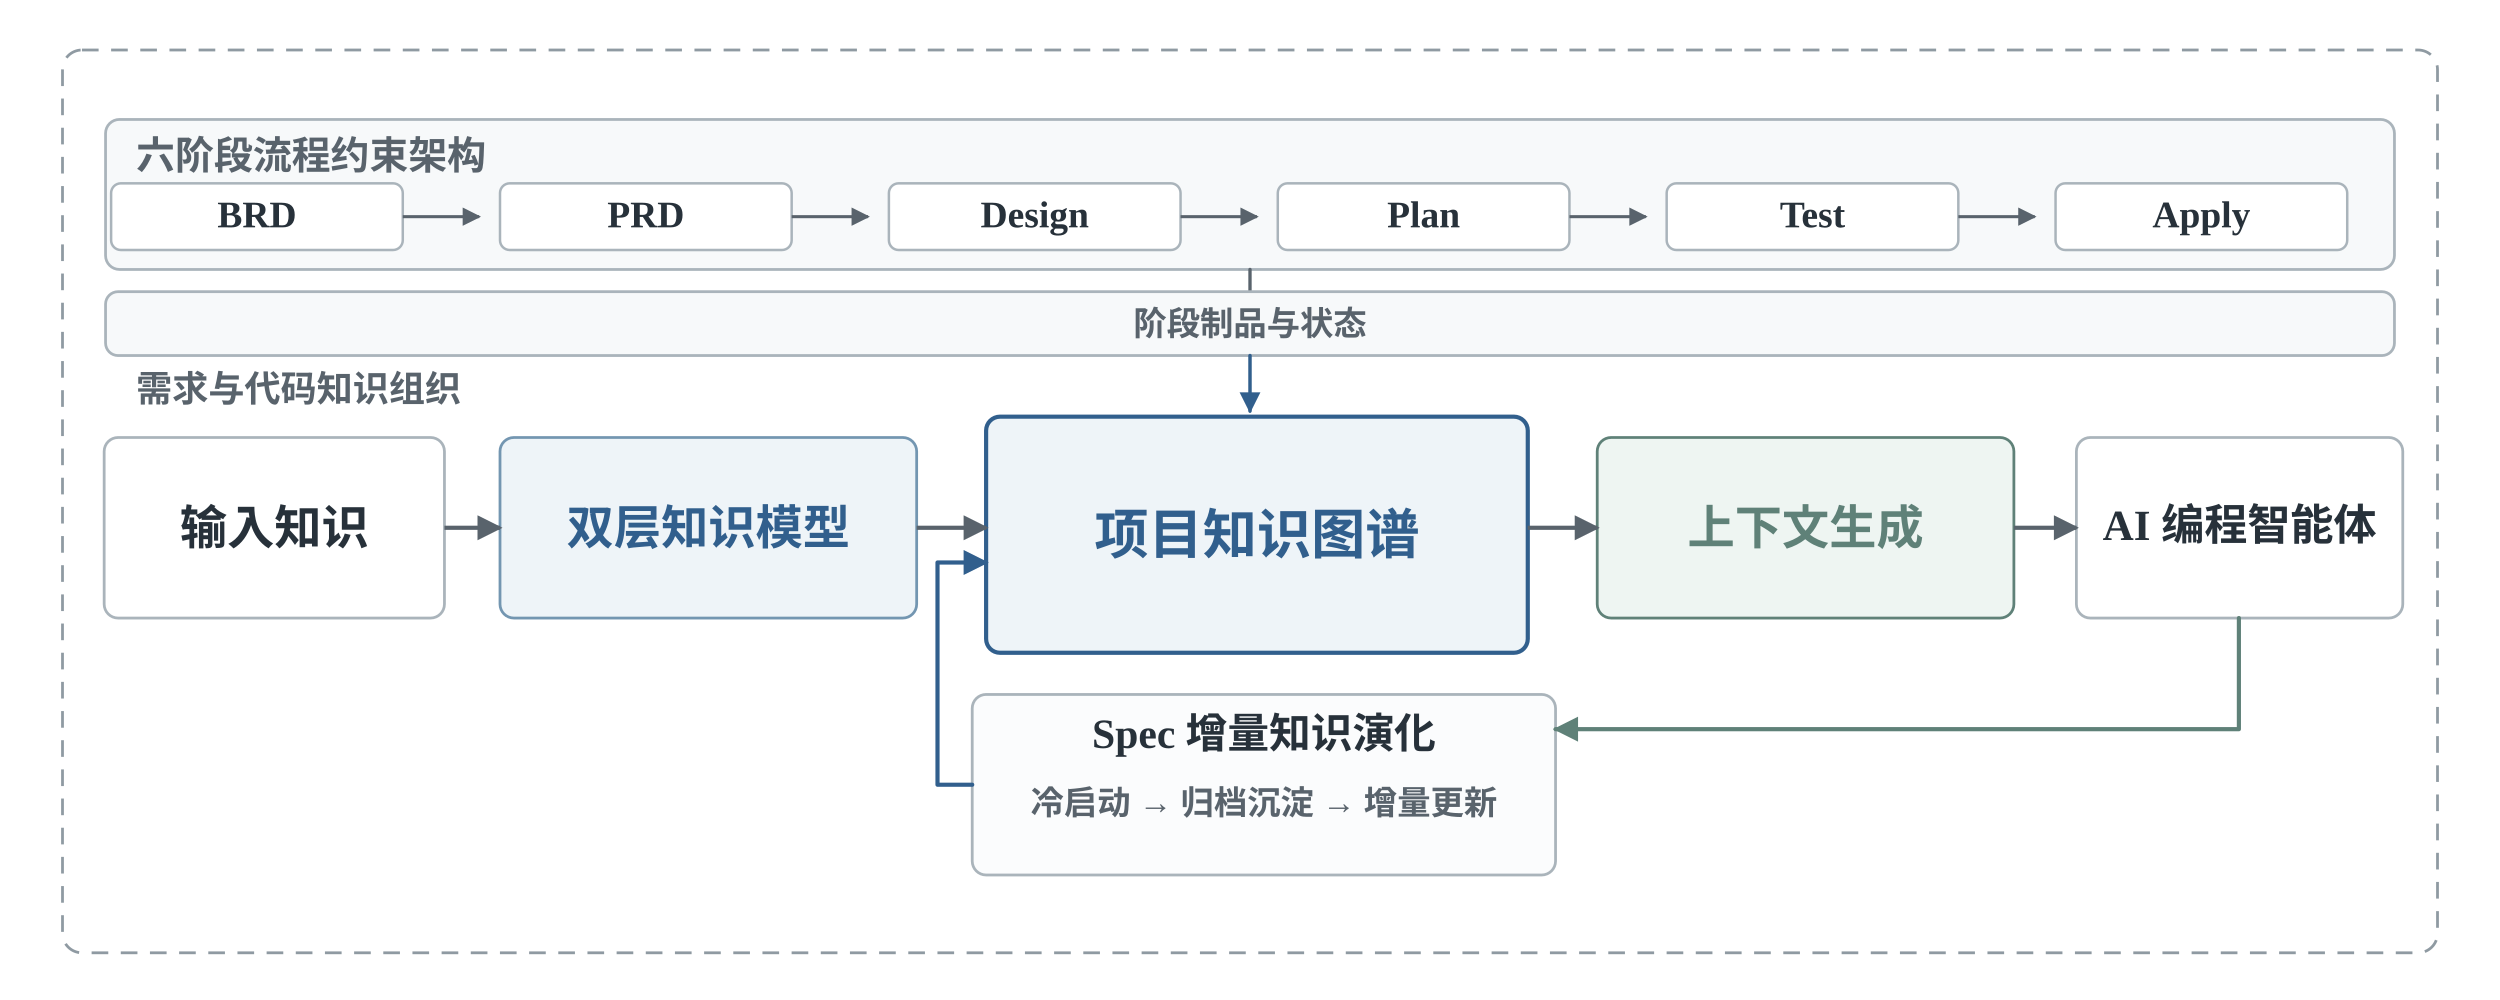
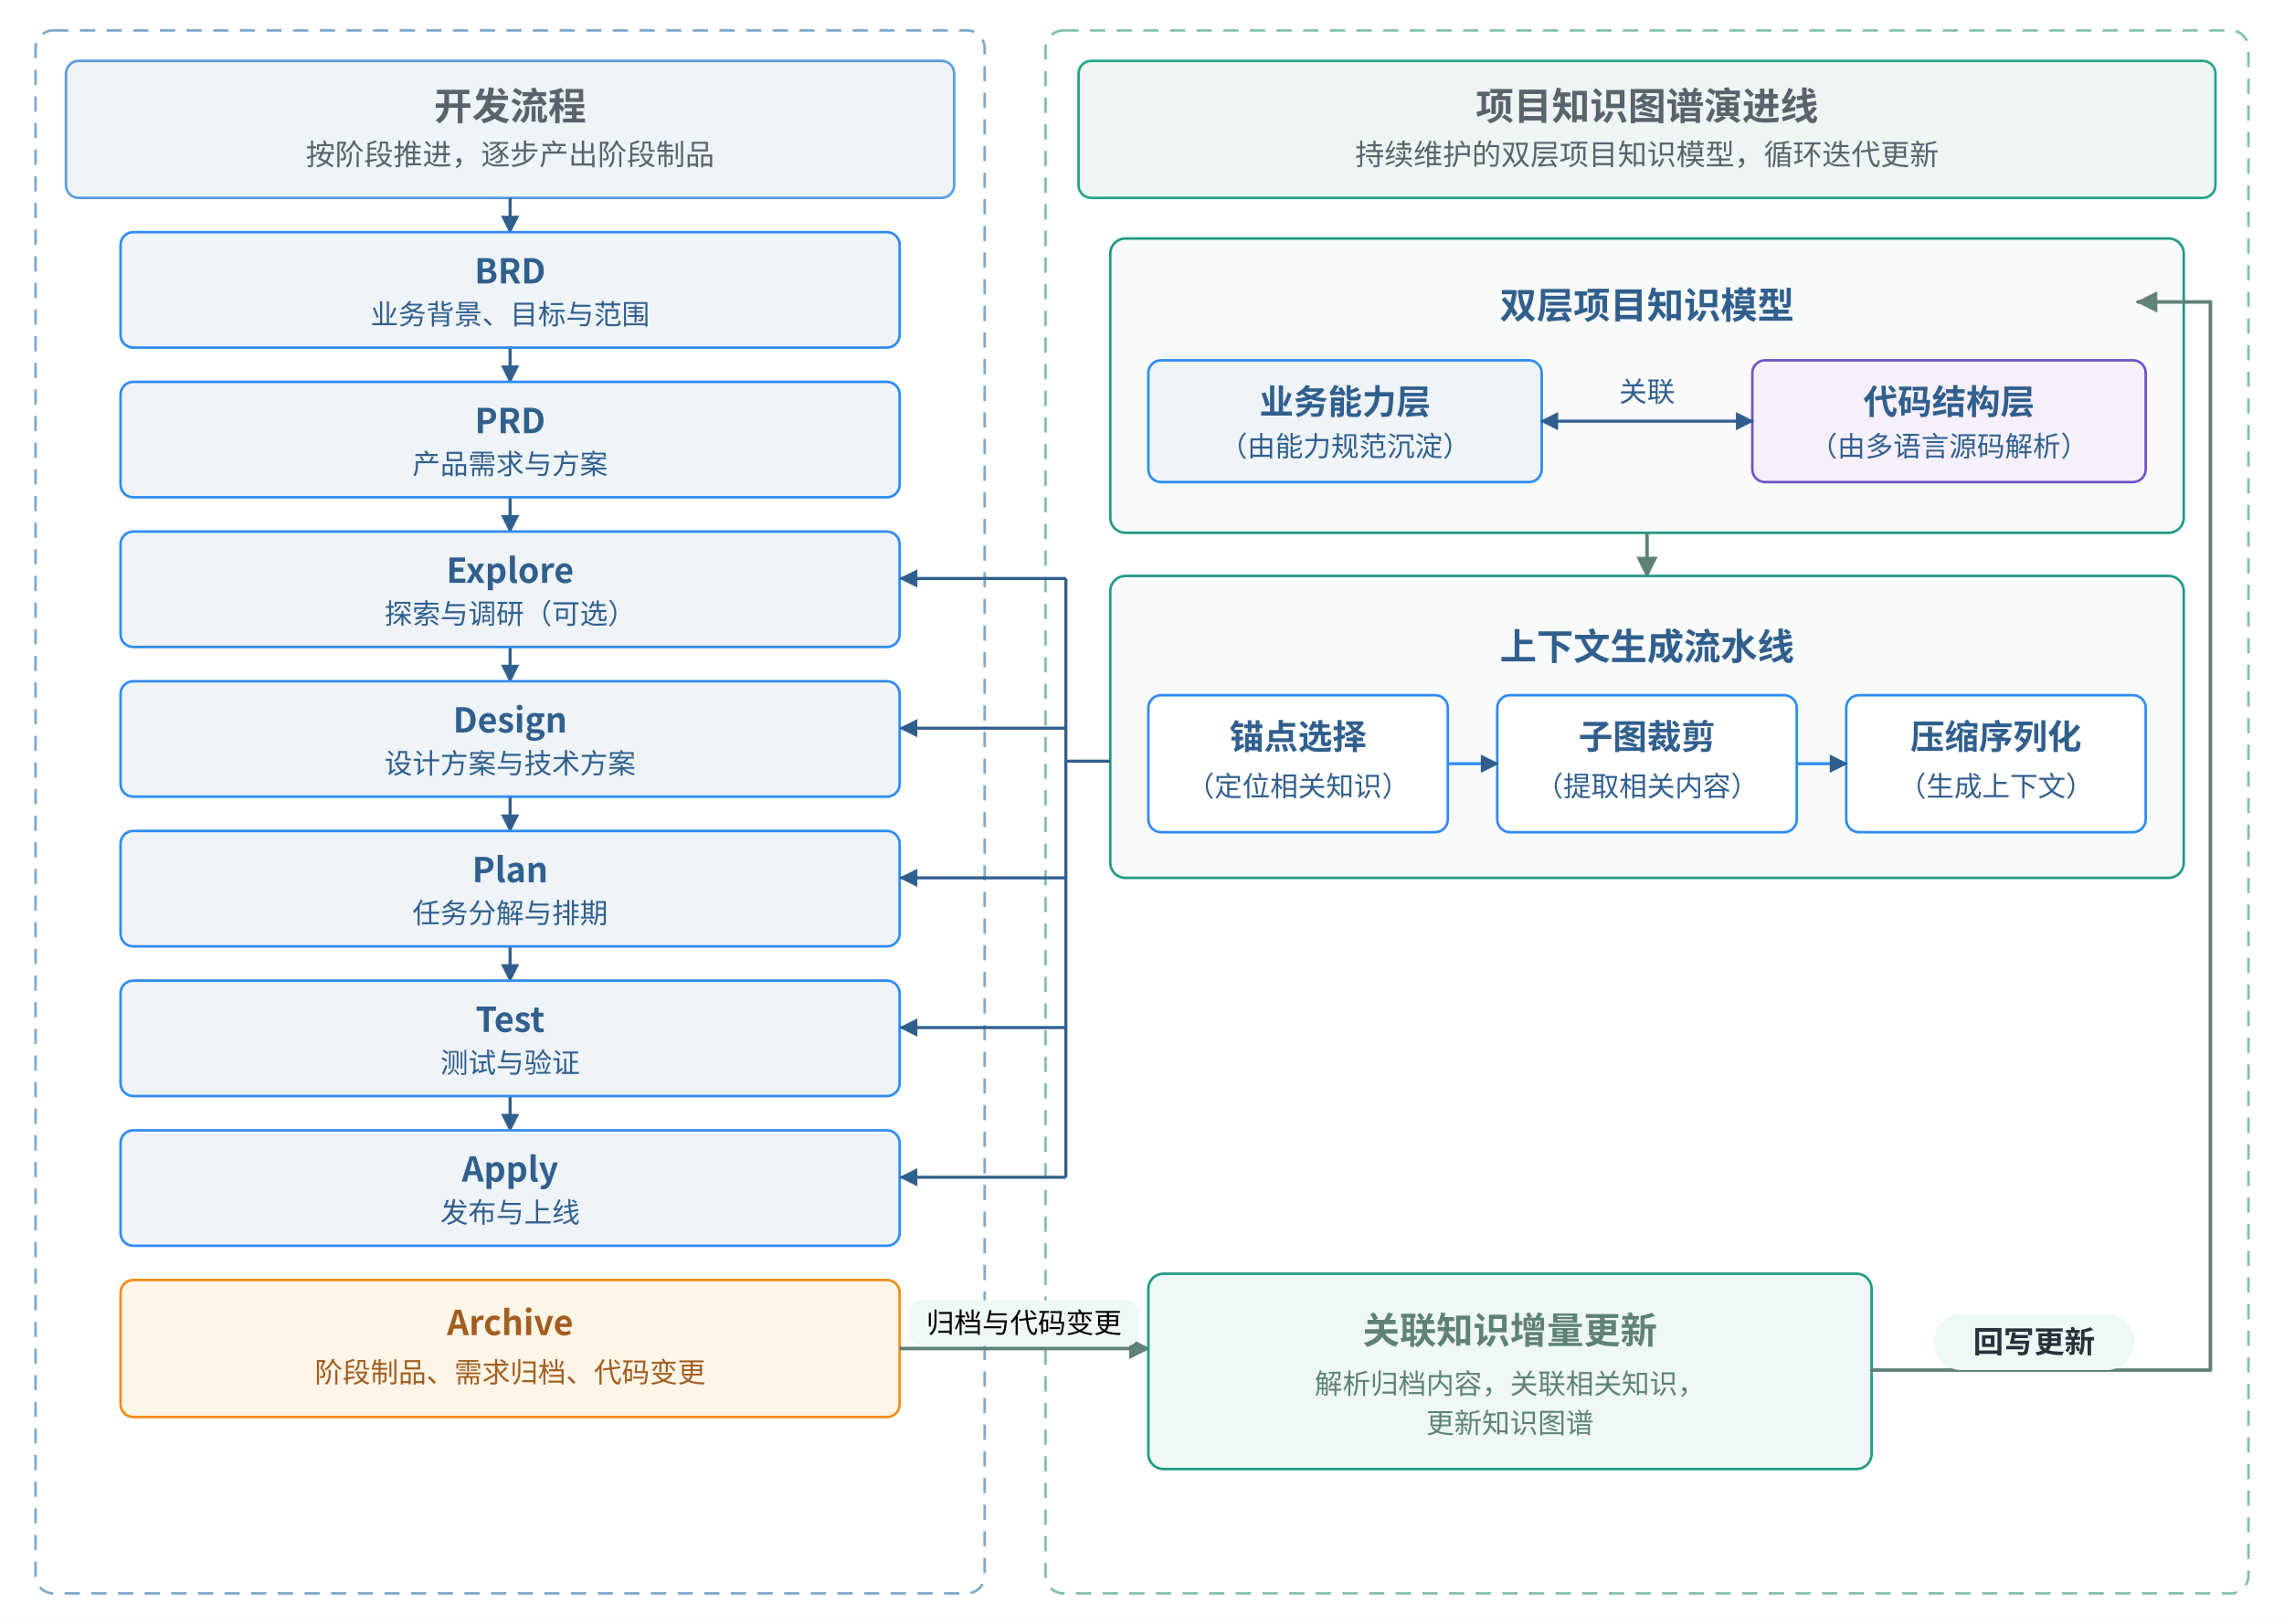
- <svg xmlns="http://www.w3.org/2000/svg" width="1800" height="720" viewBox="0 0 1800 720">
+ <svg xmlns="http://www.w3.org/2000/svg" width="1800" height="1280" viewBox="0 0 1800 1280">
  <defs>
    <marker id="arrow" markerWidth="6" markerHeight="6" refX="5.4" refY="3" orient="auto" markerUnits="strokeWidth">
      <path d="M0,0 L6,3 L0,6 Z" fill="#59636c" />
    </marker>
    <marker id="blueArrow" markerWidth="6" markerHeight="6" refX="5.4" refY="3" orient="auto" markerUnits="strokeWidth">
      <path d="M0,0 L6,3 L0,6 Z" fill="#315f8d" />
    </marker>
+     <marker id="blueLeft" markerWidth="6" markerHeight="6" refX="0.6" refY="3" orient="auto" markerUnits="strokeWidth">
+       <path d="M6,0 L0,3 L6,6 Z" fill="#315f8d" />
+     </marker>
    <marker id="greenArrow" markerWidth="6" markerHeight="6" refX="5.4" refY="3" orient="auto" markerUnits="strokeWidth">
      <path d="M0,0 L6,3 L0,6 Z" fill="#5f8178" />
    </marker>
-     <marker id="redArrow" markerWidth="6" markerHeight="6" refX="5.4" refY="3" orient="auto" markerUnits="strokeWidth">
-       <path d="M0,0 L6,3 L0,6 Z" fill="#a15e50" />
+     <marker id="greenLeft" markerWidth="6" markerHeight="6" refX="0.6" refY="3" orient="auto" markerUnits="strokeWidth">
+       <path d="M6,0 L0,3 L6,6 Z" fill="#5f8178" />
    </marker>
-     <style>.cn{font-family:Microsoft YaHei, Noto Sans CJK SC, SimSun, sans-serif;}</style>
+     <style>
+       .cn{font-family:Microsoft YaHei,Noto Sans CJK SC,SimSun,sans-serif;fill:#27313a}
+       .title{font-size:30px;font-weight:700;fill:#59636c}
+       .subtitle{font-size:23px;font-weight:500;fill:#59636c}
+       .stage{font-size:27px;font-weight:700;fill:#315f8d}
+       .desc{font-size:22px;font-weight:500;fill:#315f8d}
+       .section{font-size:29px;font-weight:700;fill:#315f8d}
+       .small{font-size:22px;font-weight:500;fill:#315f8d}
+       .greenTitle{font-size:29px;font-weight:700;fill:#5f8178}
+       .greenText{font-size:22px;font-weight:500;fill:#5f8178}
+     </style>
  </defs>
-   <rect width="1800" height="720" fill="#ffffff" />
-   <rect x="45" y="36" width="1710" height="650" rx="14" fill="#ffffff" stroke="#8f9aa2" stroke-width="2" stroke-dasharray="12 9" />
-   <text x="69" y="66" text-anchor="start" dominant-baseline="middle" class="" style="font-size:27px;font-weight:650;fill:#59636c" />
-   <rect x="76" y="86" width="1648" height="108" rx="10" fill="#f7f9fa" stroke="#aab4bb" stroke-width="2" />
-   <text x="98" y="112" text-anchor="start" dominant-baseline="middle" class="" style="font-size:28px;font-weight:650;fill:#59636c">六阶段流程约束架构</text>
-   <rect x="80" y="132" width="210" height="48" rx="7" fill="#fff" stroke="#aab4bb" stroke-width="1.8" />
-   <text x="185" y="156" text-anchor="middle" dominant-baseline="middle" class="" style="font-size:27px;font-weight:650;fill:#27313a">BRD</text>
-   <line x1="290" y1="156" x2="345" y2="156" stroke="#59636c" stroke-width="2.2" marker-end="url(#arrow)" />
-   <rect x="360" y="132" width="210" height="48" rx="7" fill="#fff" stroke="#aab4bb" stroke-width="1.8" />
-   <text x="465" y="156" text-anchor="middle" dominant-baseline="middle" class="" style="font-size:27px;font-weight:650;fill:#27313a">PRD</text>
-   <line x1="570" y1="156" x2="625" y2="156" stroke="#59636c" stroke-width="2.2" marker-end="url(#arrow)" />
-   <rect x="640" y="132" width="210" height="48" rx="7" fill="#fff" stroke="#aab4bb" stroke-width="1.8" />
-   <text x="745" y="156" text-anchor="middle" dominant-baseline="middle" class="" style="font-size:27px;font-weight:650;fill:#27313a">Design</text>
-   <line x1="850" y1="156" x2="905" y2="156" stroke="#59636c" stroke-width="2.2" marker-end="url(#arrow)" />
-   <rect x="920" y="132" width="210" height="48" rx="7" fill="#fff" stroke="#aab4bb" stroke-width="1.8" />
-   <text x="1025" y="156" text-anchor="middle" dominant-baseline="middle" class="" style="font-size:27px;font-weight:650;fill:#27313a">Plan</text>
-   <line x1="1130" y1="156" x2="1185" y2="156" stroke="#59636c" stroke-width="2.2" marker-end="url(#arrow)" />
-   <rect x="1200" y="132" width="210" height="48" rx="7" fill="#fff" stroke="#aab4bb" stroke-width="1.8" />
-   <text x="1305" y="156" text-anchor="middle" dominant-baseline="middle" class="" style="font-size:27px;font-weight:650;fill:#27313a">Test</text>
-   <line x1="1410" y1="156" x2="1465" y2="156" stroke="#59636c" stroke-width="2.2" marker-end="url(#arrow)" />
-   <rect x="1480" y="132" width="210" height="48" rx="7" fill="#fff" stroke="#aab4bb" stroke-width="1.8" />
-   <text x="1585" y="156" text-anchor="middle" dominant-baseline="middle" class="" style="font-size:27px;font-weight:650;fill:#27313a">Apply</text>
-   <path d="M900 194 V210" fill="none" stroke="#59636c" stroke-width="2.4" stroke-linejoin="round" stroke-linecap="round" />
-   <rect x="76" y="210" width="1648" height="46" rx="9" fill="#f7f9fa" stroke="#aab4bb" stroke-width="2" />
-   <text x="900" y="233" text-anchor="middle" dominant-baseline="middle" class="" style="font-size:24px;font-weight:650;fill:#59636c">阶段制品与状态</text>
-   <text x="98" y="280" text-anchor="start" dominant-baseline="middle" class="" style="font-size:26px;font-weight:650;fill:#59636c">需求与代码知识组织</text>
-   <path d="M900 256 V296" fill="none" stroke="#315f8d" stroke-width="2.5" stroke-linejoin="round" stroke-linecap="round" marker-end="url(#blueArrow)" />
-   <rect x="75" y="315" width="245" height="130" rx="10" fill="#fff" stroke="#aab4bb" stroke-width="2" />
-   <text x="197.5" y="380" text-anchor="middle" dominant-baseline="middle" class="" style="font-size:34px;font-weight:650;fill:#27313a">输入知识</text>
-   <rect x="360" y="315" width="300" height="130" rx="10" fill="#eef4f8" stroke="#7396b1" stroke-width="2" />
-   <text x="510" y="380" text-anchor="middle" dominant-baseline="middle" class="" style="font-size:34px;font-weight:650;fill:#315f8d">双层知识模型</text>
-   <rect x="710" y="300" width="390" height="170" rx="10" fill="#eef4f8" stroke="#315f8d" stroke-width="3" />
-   <text x="905" y="385" text-anchor="middle" dominant-baseline="middle" class="" style="font-size:39px;font-weight:650;fill:#315f8d">项目知识图谱</text>
-   <rect x="1150" y="315" width="300" height="130" rx="10" fill="#eef5f2" stroke="#5f8178" stroke-width="2" />
-   <text x="1300" y="380" text-anchor="middle" dominant-baseline="middle" class="" style="font-size:34px;font-weight:650;fill:#5f8178">上下文生成</text>
-   <rect x="1495" y="315" width="235" height="130" rx="10" fill="#fff" stroke="#aab4bb" stroke-width="2" />
-   <text x="1612.5" y="380" text-anchor="middle" dominant-baseline="middle" class="" style="font-size:31px;font-weight:650;fill:#27313a">AI 编程智能体</text>
-   <line x1="320" y1="380" x2="360" y2="380" stroke="#59636c" stroke-width="3" marker-end="url(#arrow)" />
-   <line x1="660" y1="380" x2="710" y2="380" stroke="#59636c" stroke-width="3" marker-end="url(#arrow)" />
-   <line x1="1100" y1="380" x2="1150" y2="380" stroke="#59636c" stroke-width="3" marker-end="url(#arrow)" />
-   <line x1="1450" y1="380" x2="1495" y2="380" stroke="#59636c" stroke-width="3" marker-end="url(#arrow)" />
-   <rect x="700" y="500" width="420" height="130" rx="10" fill="#fbfcfd" stroke="#aab4bb" stroke-width="2" />
-   <text x="910" y="530" text-anchor="middle" dominant-baseline="middle" class="" style="font-size:30px;font-weight:650;fill:#27313a">Spec 增量知识演化</text>
-   <text x="910" y="578" text-anchor="middle" dominant-baseline="middle" class="" style="font-size:24px;font-weight:550;fill:#59636c">冷启动 → 归档沉淀 → 增量更新</text>
-   <path d="M1612 445 V525 H1120" fill="none" stroke="#5f8178" stroke-width="3" stroke-linejoin="round" stroke-linecap="round" marker-end="url(#greenArrow)" />
-   <path d="M700 565 H675 V405 H710" fill="none" stroke="#315f8d" stroke-width="3" stroke-linejoin="round" stroke-linecap="round" marker-end="url(#blueArrow)" />
+   <rect width="1800" height="1280" fill="#ffffff" />
+   <rect x="28" y="24" width="748" height="1232" rx="14" fill="#ffffff" stroke="#7fa8ca" stroke-width="2" stroke-dasharray="12 9" />
+   <rect x="824" y="24" width="948" height="1232" rx="14" fill="#ffffff" stroke="#84bfae" stroke-width="2" stroke-dasharray="12 9" />
+   <rect x="52" y="48" width="700" height="108" rx="10" fill="#eef4f8" stroke="#5b9de2" stroke-width="2" />
+   <text x="402" y="84" text-anchor="middle" dominant-baseline="middle" class="cn title" fill="#315f8d">开发流程</text>
+   <text x="402" y="122" text-anchor="middle" dominant-baseline="middle" class="cn subtitle">按阶段推进，逐步产出阶段制品</text>
+   <g stroke="#315f8d" stroke-width="2.4" fill="none" marker-end="url(#blueArrow)">
+     <line x1="402" y1="156" x2="402" y2="183" />
+     <line x1="402" y1="274" x2="402" y2="301" />
+     <line x1="402" y1="392" x2="402" y2="419" />
+     <line x1="402" y1="510" x2="402" y2="537" />
+     <line x1="402" y1="628" x2="402" y2="655" />
+     <line x1="402" y1="746" x2="402" y2="773" />
+     <line x1="402" y1="864" x2="402" y2="891" />
+   </g>
+   <g>
+     <rect x="95" y="183" width="614" height="91" rx="10" fill="#eef4f8" stroke="#2f8bf2" stroke-width="2" />
+     <text x="402" y="214" text-anchor="middle" dominant-baseline="middle" class="cn stage">BRD</text>
+     <text x="402" y="248" text-anchor="middle" dominant-baseline="middle" class="cn desc">业务背景、目标与范围</text>
+     <rect x="95" y="301" width="614" height="91" rx="10" fill="#eef4f8" stroke="#2f8bf2" stroke-width="2" />
+     <text x="402" y="332" text-anchor="middle" dominant-baseline="middle" class="cn stage">PRD</text>
+     <text x="402" y="366" text-anchor="middle" dominant-baseline="middle" class="cn desc">产品需求与方案</text>
+     <rect x="95" y="419" width="614" height="91" rx="10" fill="#eef4f8" stroke="#2f8bf2" stroke-width="2" />
+     <text x="402" y="450" text-anchor="middle" dominant-baseline="middle" class="cn stage">Explore</text>
+     <text x="402" y="484" text-anchor="middle" dominant-baseline="middle" class="cn desc">探索与调研（可选）</text>
+     <rect x="95" y="537" width="614" height="91" rx="10" fill="#eef4f8" stroke="#2f8bf2" stroke-width="2" />
+     <text x="402" y="568" text-anchor="middle" dominant-baseline="middle" class="cn stage">Design</text>
+     <text x="402" y="602" text-anchor="middle" dominant-baseline="middle" class="cn desc">设计方案与技术方案</text>
+     <rect x="95" y="655" width="614" height="91" rx="10" fill="#eef4f8" stroke="#2f8bf2" stroke-width="2" />
+     <text x="402" y="686" text-anchor="middle" dominant-baseline="middle" class="cn stage">Plan</text>
+     <text x="402" y="720" text-anchor="middle" dominant-baseline="middle" class="cn desc">任务分解与排期</text>
+     <rect x="95" y="773" width="614" height="91" rx="10" fill="#eef4f8" stroke="#2f8bf2" stroke-width="2" />
+     <text x="402" y="804" text-anchor="middle" dominant-baseline="middle" class="cn stage">Test</text>
+     <text x="402" y="838" text-anchor="middle" dominant-baseline="middle" class="cn desc">测试与验证</text>
+     <rect x="95" y="891" width="614" height="91" rx="10" fill="#eef4f8" stroke="#2f8bf2" stroke-width="2" />
+     <text x="402" y="922" text-anchor="middle" dominant-baseline="middle" class="cn stage">Apply</text>
+     <text x="402" y="956" text-anchor="middle" dominant-baseline="middle" class="cn desc">发布与上线</text>
+     <rect x="95" y="1009" width="614" height="108" rx="10" fill="#fff5e7" stroke="#f08c18" stroke-width="2" />
+     <text x="402" y="1043" text-anchor="middle" dominant-baseline="middle" class="cn stage" style="fill:#a15e20">Archive</text>
+     <text x="402" y="1082" text-anchor="middle" dominant-baseline="middle" class="cn desc" style="fill:#a15e20">阶段制品、需求归档、代码变更</text>
+   </g>
+   <rect x="850" y="48" width="896" height="108" rx="10" fill="#eef5f2" stroke="#23a584" stroke-width="2" />
+   <text x="1298" y="84" text-anchor="middle" dominant-baseline="middle" class="cn title" fill="#287f70">项目知识图谱演进线</text>
+   <text x="1298" y="122" text-anchor="middle" dominant-baseline="middle" class="cn subtitle">持续维护的双层项目知识模型，循环迭代更新</text>
+   <rect x="875" y="188" width="846" height="232" rx="12" fill="#f8fbfa" stroke="#239a84" stroke-width="2" />
+   <text x="1298" y="241" text-anchor="middle" dominant-baseline="middle" class="cn section">双层项目知识模型</text>
+   <rect x="905" y="284" width="310" height="96" rx="10" fill="#eef4f8" stroke="#2f8bf2" stroke-width="2" />
+   <text x="1060" y="317" text-anchor="middle" dominant-baseline="middle" class="cn stage">业务能力层</text>
+   <text x="1060" y="352" text-anchor="middle" dominant-baseline="middle" class="cn small">（由能力规范沉淀）</text>
+   <rect x="1381" y="284" width="310" height="96" rx="10" fill="#f5f0fb" stroke="#7154c7" stroke-width="2" />
+   <text x="1536" y="317" text-anchor="middle" dominant-baseline="middle" class="cn stage" fill="#5d43a9">代码结构层</text>
+   <text x="1536" y="352" text-anchor="middle" dominant-baseline="middle" class="cn small" fill="#5d43a9">（由多语言源码解析）</text>
+   <line x1="1215" y1="332" x2="1381" y2="332" stroke="#315f8d" stroke-width="2.4" marker-start="url(#blueLeft)" marker-end="url(#blueArrow)" />
+   <text x="1298" y="309" text-anchor="middle" dominant-baseline="middle" class="cn small">关联</text>
+   <path d="M1298 420 V454" fill="none" stroke="#5f8178" stroke-width="2.8" marker-end="url(#greenArrow)" />
+   <rect x="875" y="454" width="846" height="238" rx="12" fill="#f8fbfa" stroke="#239a84" stroke-width="2" />
+   <text x="1298" y="510" text-anchor="middle" dominant-baseline="middle" class="cn section" fill="#287f70">上下文生成流水线</text>
+   <rect x="905" y="548" width="236" height="108" rx="10" fill="#ffffff" stroke="#2f8bf2" stroke-width="2" />
+   <text x="1023" y="581" text-anchor="middle" dominant-baseline="middle" class="cn stage">锚点选择</text>
+   <text x="1023" y="620" text-anchor="middle" dominant-baseline="middle" class="cn small">（定位相关知识）</text>
+   <rect x="1180" y="548" width="236" height="108" rx="10" fill="#ffffff" stroke="#2f8bf2" stroke-width="2" />
+   <text x="1298" y="581" text-anchor="middle" dominant-baseline="middle" class="cn stage">子图裁剪</text>
+   <text x="1298" y="620" text-anchor="middle" dominant-baseline="middle" class="cn small">（提取相关内容）</text>
+   <rect x="1455" y="548" width="236" height="108" rx="10" fill="#ffffff" stroke="#2f8bf2" stroke-width="2" />
+   <text x="1573" y="581" text-anchor="middle" dominant-baseline="middle" class="cn stage">压缩序列化</text>
+   <text x="1573" y="620" text-anchor="middle" dominant-baseline="middle" class="cn small">（生成上下文）</text>
+   <g stroke="#2f8bf2" stroke-width="2.4" fill="none" marker-end="url(#blueArrow)">
+     <line x1="1141" y1="602" x2="1180" y2="602" />
+     <line x1="1416" y1="602" x2="1455" y2="602" />
+   </g>
+   <path d="M840 456 V928 M840 600 H875" fill="none" stroke="#315f8d" stroke-width="2.4" />
+   <g stroke="#315f8d" stroke-width="2.4" fill="none" marker-end="url(#blueArrow)">
+     <line x1="840" y1="456" x2="710" y2="456" />
+     <line x1="840" y1="574" x2="710" y2="574" />
+     <line x1="840" y1="692" x2="710" y2="692" />
+     <line x1="840" y1="810" x2="710" y2="810" />
+     <line x1="840" y1="928" x2="710" y2="928" />
+   </g>
+   <path d="M709 1063 H905" fill="none" stroke="#5f8178" stroke-width="2.8" marker-end="url(#greenArrow)" />
+   <rect x="717" y="1025" width="180" height="36" rx="9" fill="#eef8f4" />
+   <text x="807" y="1043" text-anchor="middle" dominant-baseline="middle" class="cn greenText" style="fill:#000000">归档与代码变更</text>
+   <rect x="905" y="1004" width="570" height="154" rx="12" fill="#eef8f4" stroke="#239a84" stroke-width="2" />
+   <text x="1190" y="1049" text-anchor="middle" dominant-baseline="middle" class="cn greenTitle">关联知识增量更新</text>
+   <text x="1190" y="1091" text-anchor="middle" dominant-baseline="middle" class="cn greenText">解析归档内容，关联相关知识，</text>
+   <text x="1190" y="1122" text-anchor="middle" dominant-baseline="middle" class="cn greenText">更新知识图谱</text>
+   <path d="M1475 1080 H1742 V238 H1685" fill="none" stroke="#5f8178" stroke-width="2.8" stroke-linejoin="round" stroke-linecap="round" marker-end="url(#greenArrow)" />
+   <rect x="1524" y="1036" width="158" height="44" rx="22" fill="#eef8f4" />
+   <text x="1603" y="1058" text-anchor="middle" dominant-baseline="middle" class="cn" font-size="24" font-weight="700" fill="#5f8178">回写更新</text>
</svg>
